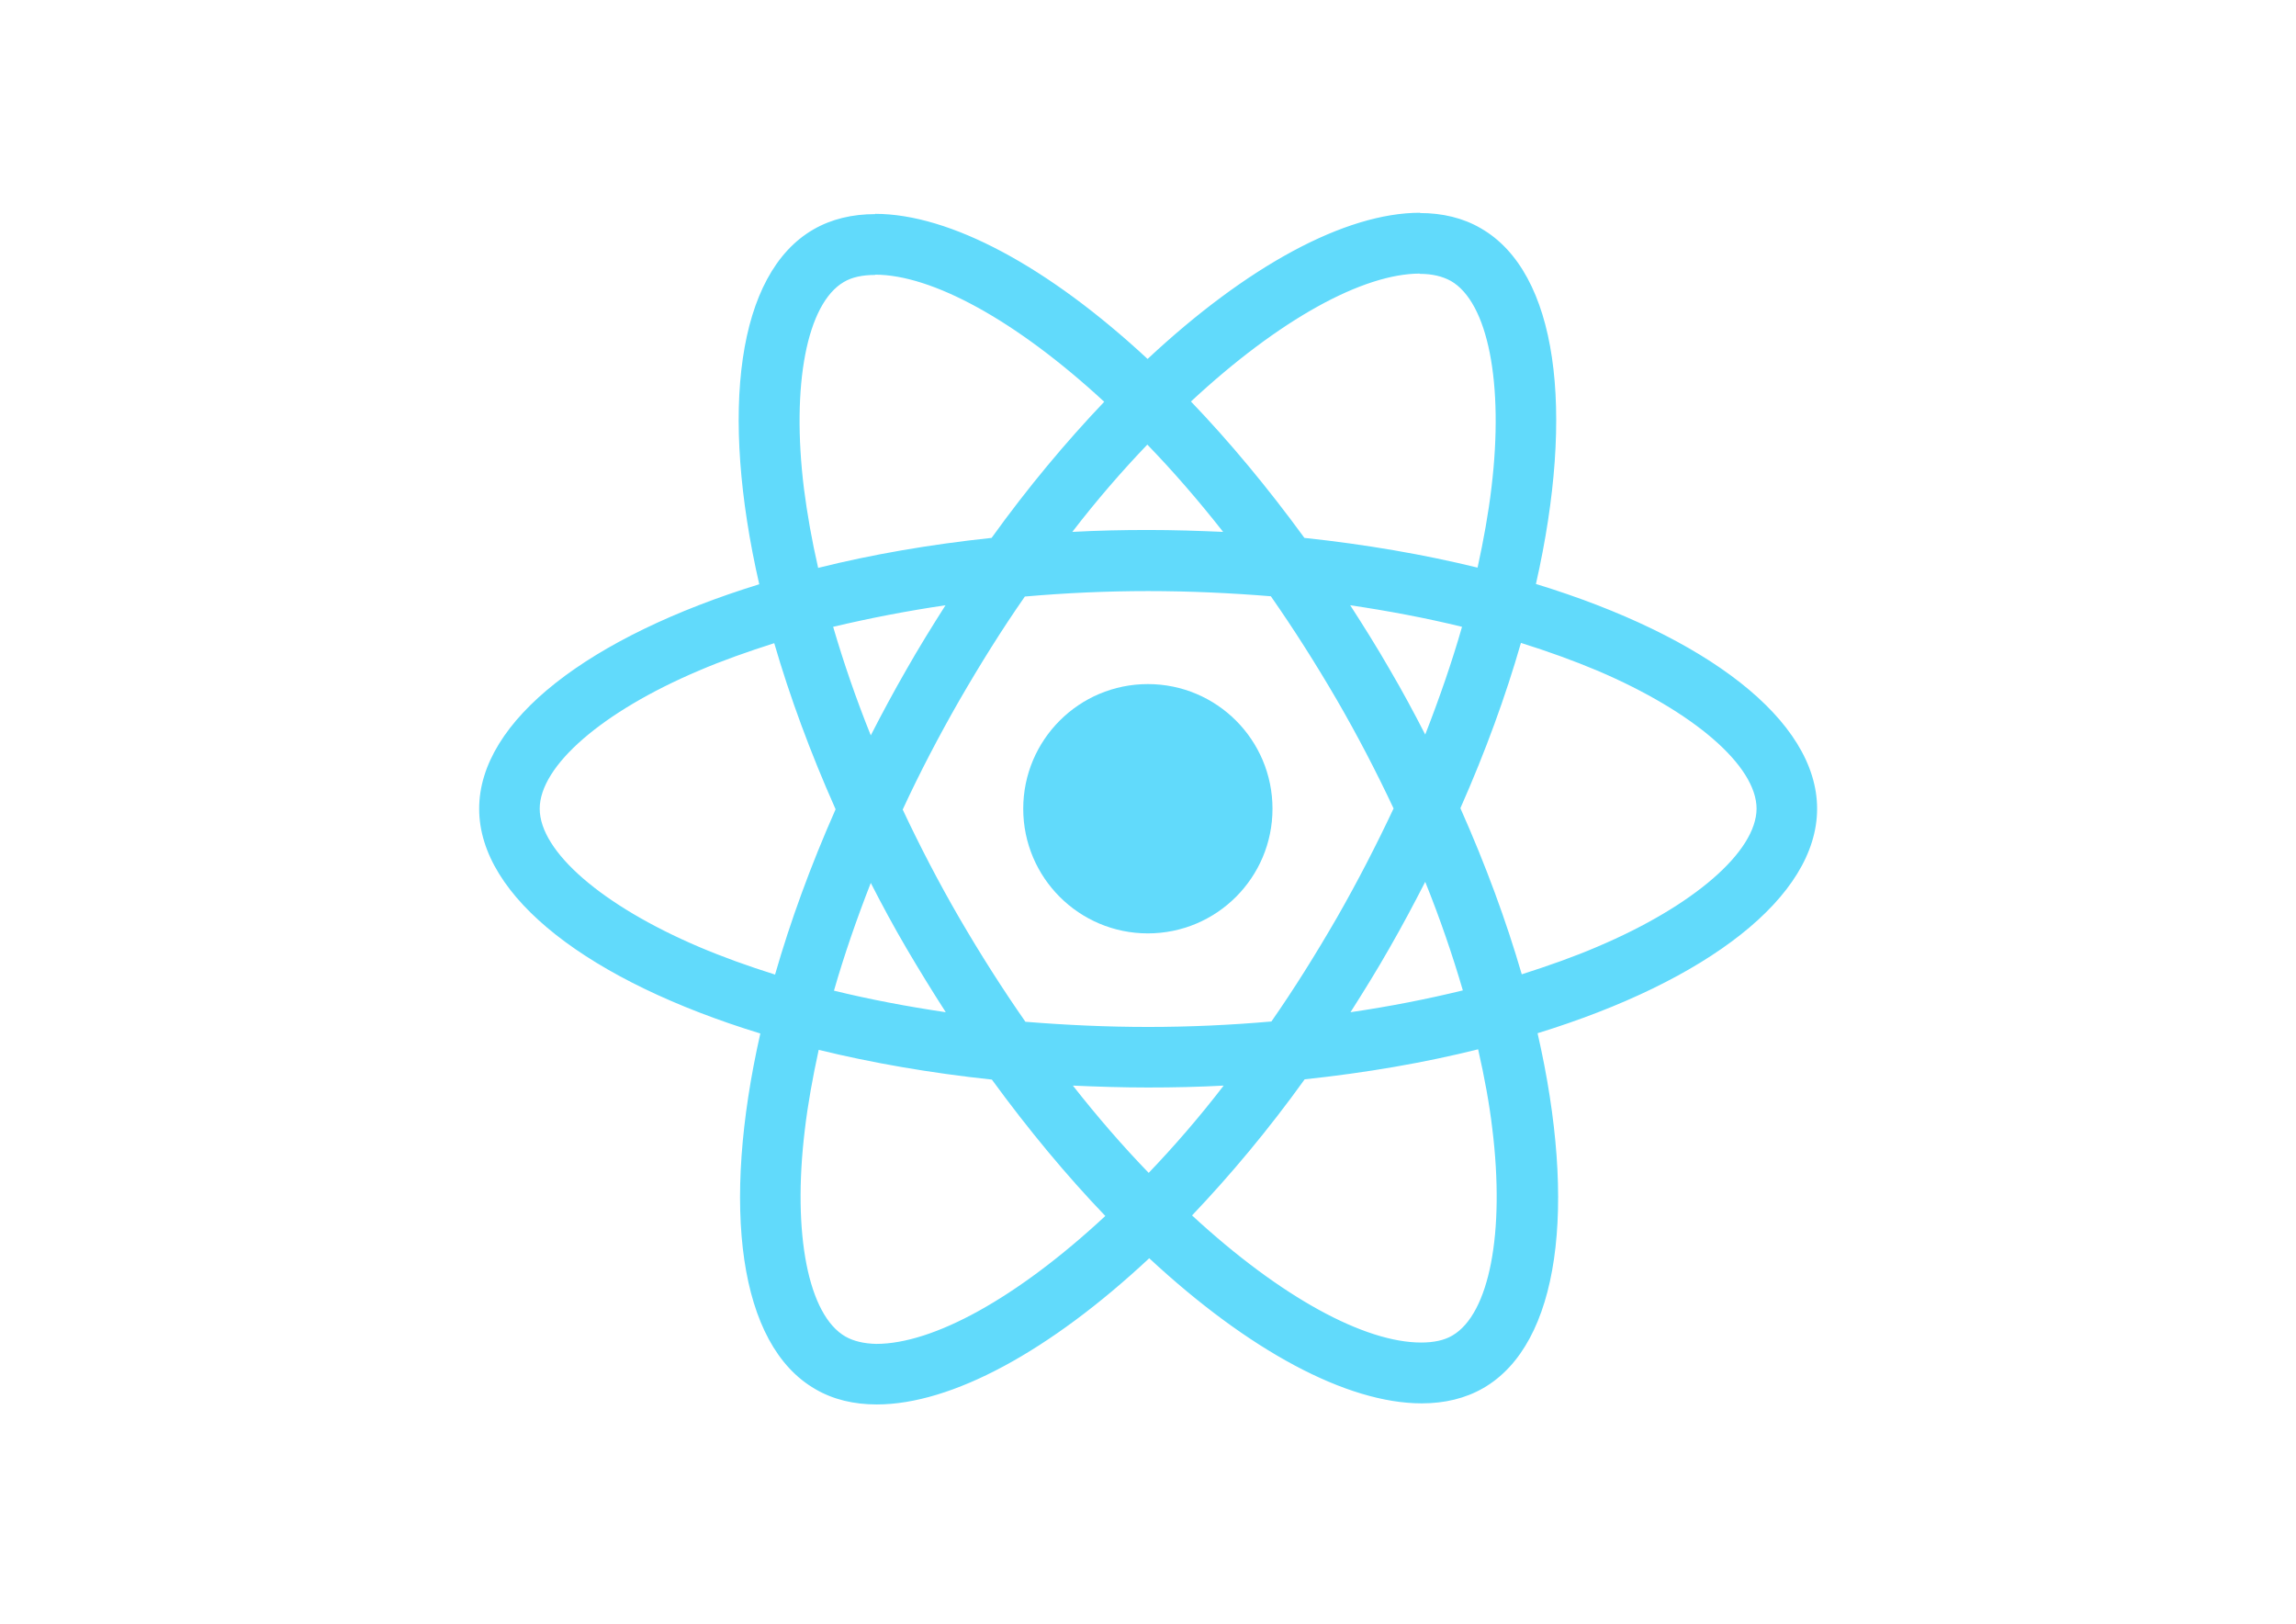
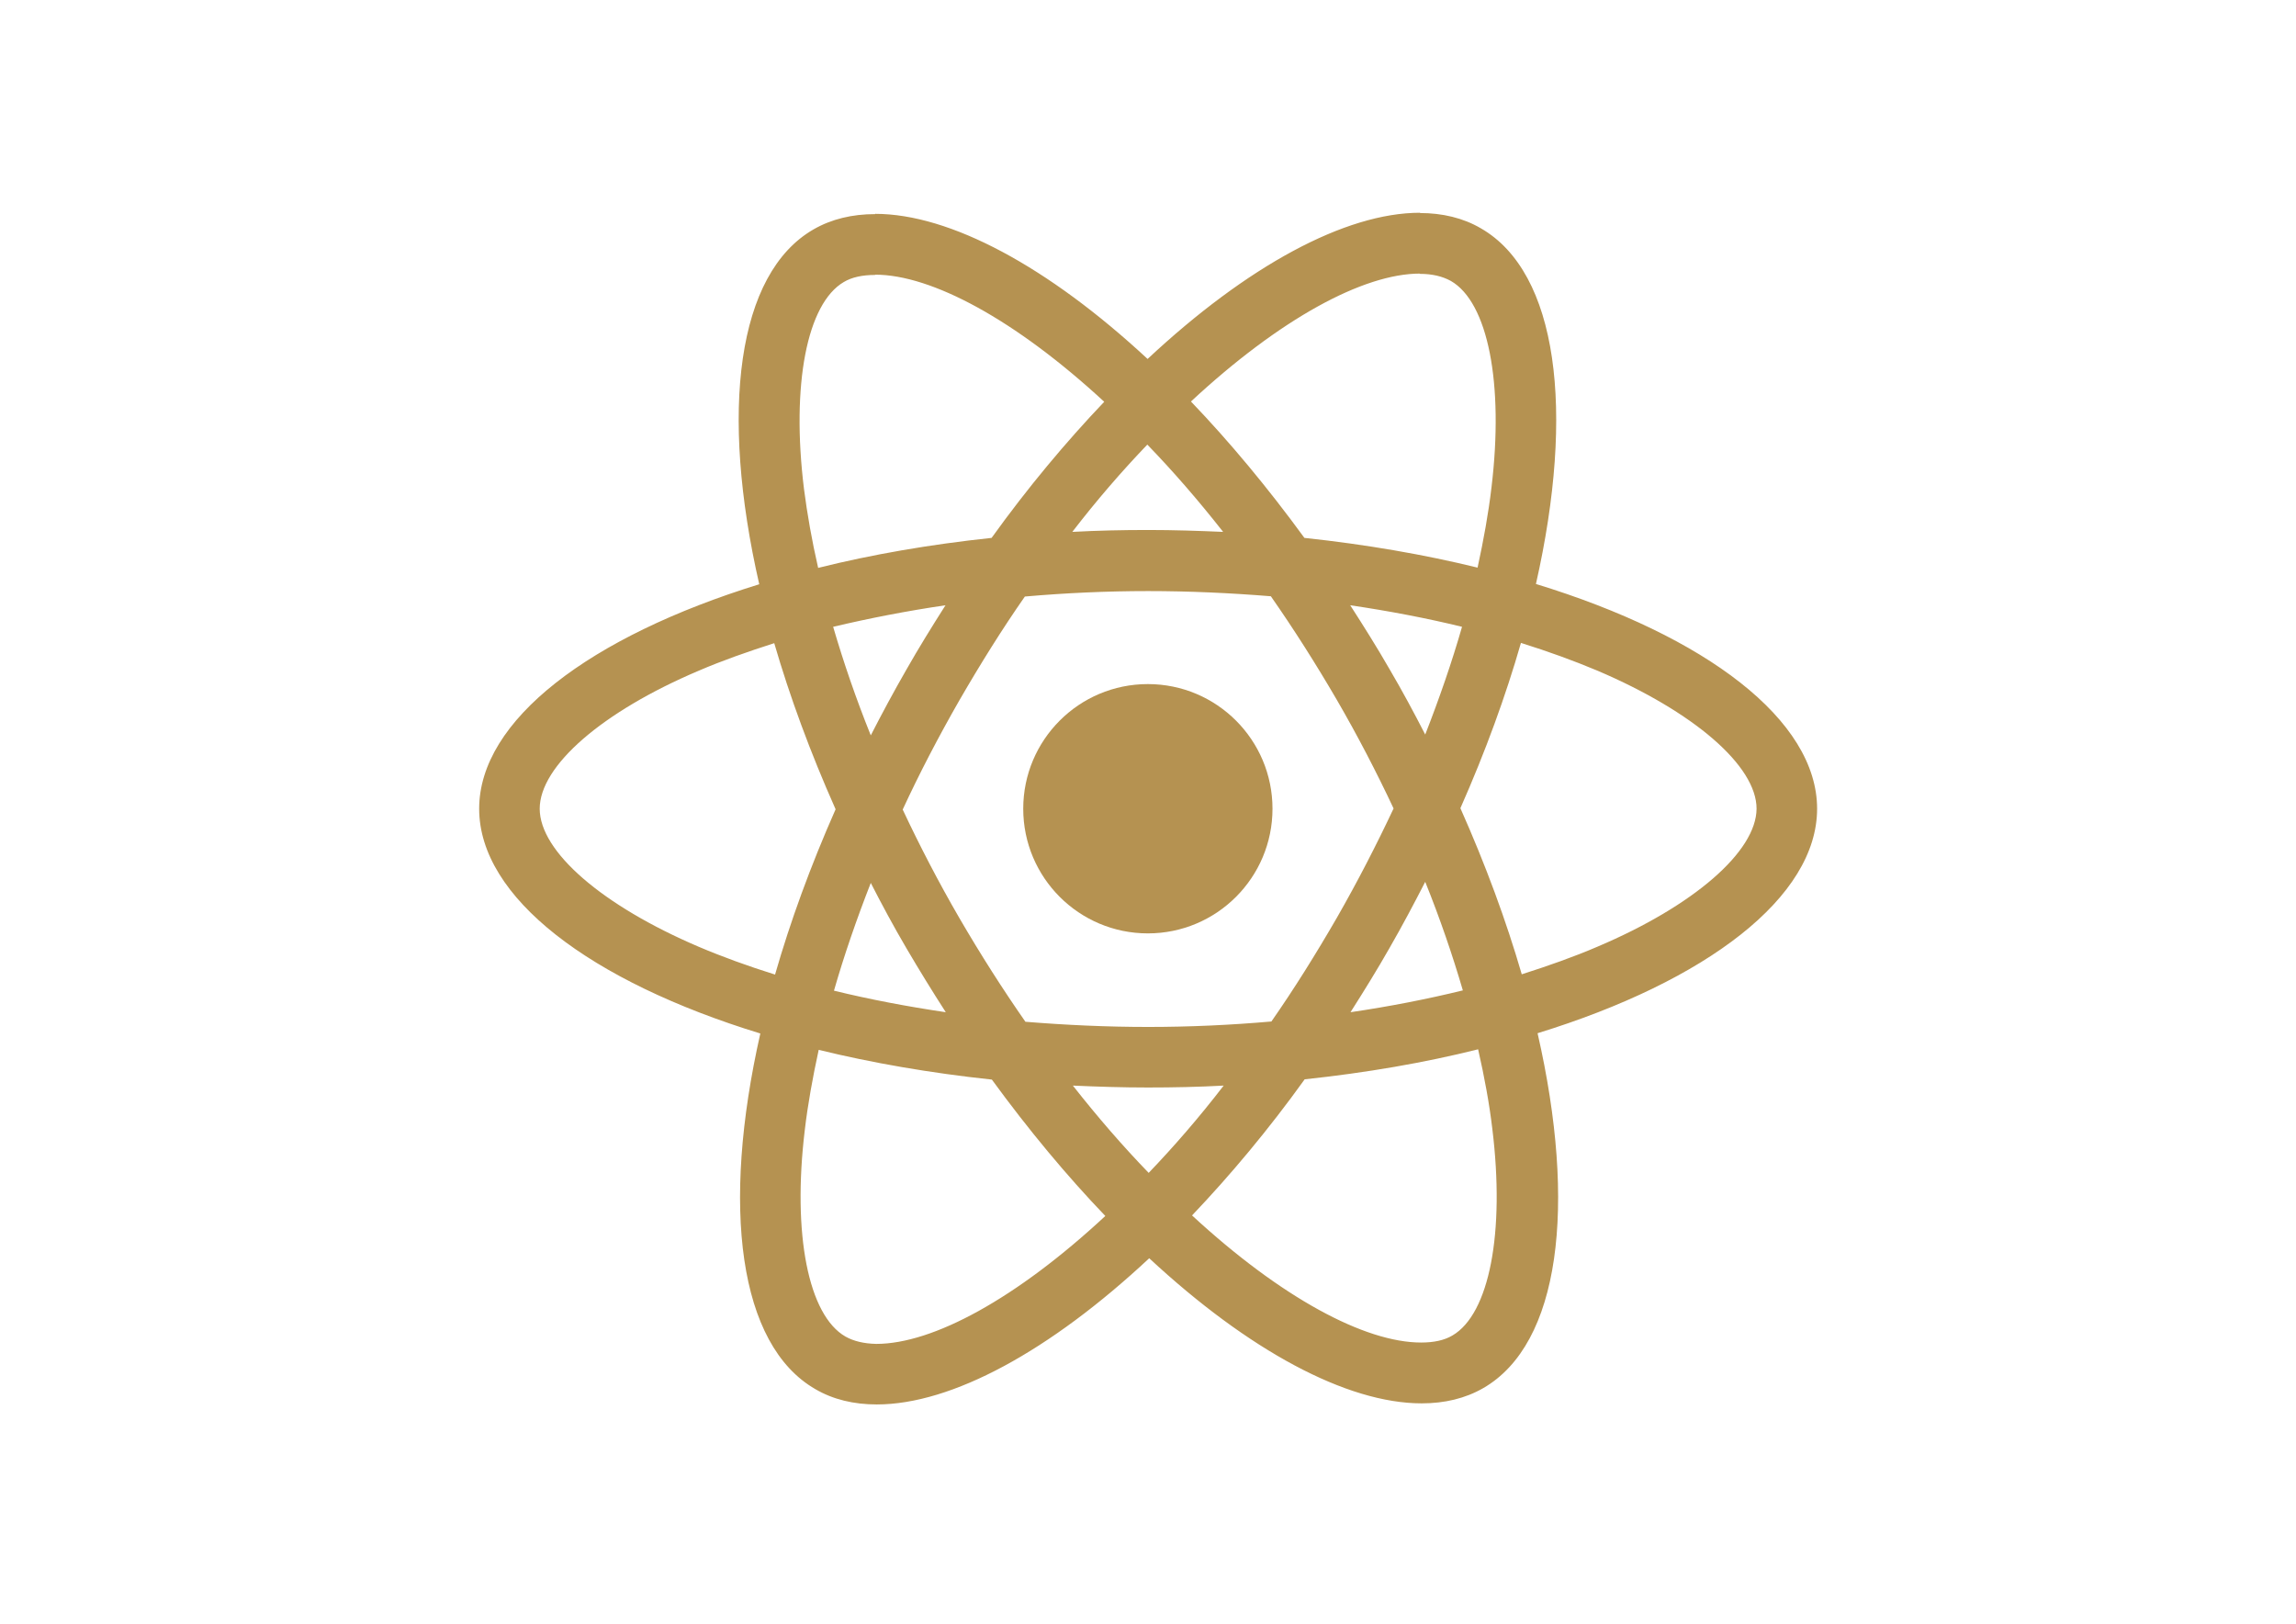
<svg xmlns="http://www.w3.org/2000/svg" viewBox="0 0 841.9 595.3">
-   <g fill="#61DAFB">
+   <g fill="#b59251">
    <path d="M666.3 296.5c0-32.5-40.7-63.3-103.1-82.4 14.4-63.6 8-114.2-20.2-130.4-6.5-3.8-14.1-5.6-22.4-5.6v22.3c4.6 0 8.3.9 11.4 2.6 13.6 7.8 19.5 37.5 14.9 75.7-1.1 9.4-2.9 19.3-5.1 29.4-19.6-4.8-41-8.5-63.5-10.9-13.5-18.5-27.5-35.3-41.6-50 32.6-30.3 63.2-46.9 84-46.9V78c-27.5 0-63.5 19.6-99.9 53.6-36.4-33.8-72.4-53.2-99.9-53.2v22.3c20.7 0 51.4 16.5 84 46.6-14 14.7-28 31.4-41.3 49.9-22.6 2.4-44 6.1-63.6 11-2.3-10-4-19.7-5.2-29-4.7-38.2 1.1-67.9 14.6-75.8 3-1.8 6.9-2.6 11.5-2.6V78.5c-8.4 0-16 1.8-22.6 5.6-28.1 16.2-34.4 66.7-19.9 130.1-62.2 19.2-102.7 49.9-102.7 82.3 0 32.5 40.7 63.3 103.1 82.4-14.4 63.6-8 114.2 20.2 130.4 6.5 3.8 14.1 5.6 22.5 5.6 27.5 0 63.5-19.6 99.9-53.6 36.4 33.8 72.4 53.2 99.9 53.2 8.4 0 16-1.8 22.6-5.6 28.1-16.2 34.4-66.7 19.9-130.1 62-19.1 102.5-49.9 102.5-82.3zm-130.2-66.7c-3.7 12.9-8.3 26.2-13.5 39.5-4.1-8-8.4-16-13.1-24-4.6-8-9.5-15.8-14.4-23.4 14.2 2.1 27.9 4.7 41 7.9zm-45.8 106.5c-7.8 13.5-15.8 26.3-24.1 38.2-14.9 1.3-30 2-45.2 2-15.1 0-30.2-.7-45-1.9-8.3-11.9-16.4-24.6-24.2-38-7.6-13.1-14.5-26.4-20.8-39.8 6.2-13.4 13.2-26.8 20.7-39.9 7.8-13.5 15.8-26.3 24.1-38.2 14.9-1.3 30-2 45.2-2 15.1 0 30.2.7 45 1.9 8.3 11.9 16.4 24.6 24.2 38 7.6 13.1 14.5 26.4 20.8 39.8-6.3 13.4-13.2 26.8-20.7 39.9zm32.3-13c5.4 13.4 10 26.8 13.8 39.8-13.1 3.2-26.9 5.9-41.2 8 4.9-7.7 9.8-15.6 14.4-23.7 4.6-8 8.9-16.1 13-24.1zM421.2 430c-9.3-9.6-18.6-20.3-27.8-32 9 .4 18.2.7 27.5.7 9.4 0 18.7-.2 27.8-.7-9 11.7-18.3 22.4-27.5 32zm-74.4-58.9c-14.2-2.1-27.9-4.7-41-7.9 3.7-12.9 8.3-26.2 13.5-39.5 4.1 8 8.4 16 13.1 24 4.7 8 9.5 15.8 14.4 23.4zM420.7 163c9.3 9.6 18.6 20.3 27.8 32-9-.4-18.2-.7-27.5-.7-9.4 0-18.7.2-27.8.7 9-11.7 18.3-22.4 27.5-32zm-74 58.9c-4.9 7.7-9.8 15.6-14.4 23.7-4.6 8-8.9 16-13 24-5.4-13.4-10-26.8-13.8-39.8 13.1-3.1 26.9-5.8 41.2-7.9zm-90.5 125.2c-35.4-15.1-58.3-34.9-58.3-50.6 0-15.7 22.9-35.6 58.3-50.6 8.6-3.7 18-7 27.7-10.1 5.7 19.6 13.2 40 22.5 60.9-9.2 20.8-16.6 41.1-22.2 60.6-9.9-3.1-19.3-6.5-28-10.2zM310 490c-13.6-7.8-19.5-37.5-14.9-75.7 1.1-9.4 2.9-19.3 5.1-29.4 19.6 4.8 41 8.5 63.5 10.9 13.5 18.5 27.5 35.3 41.6 50-32.6 30.3-63.2 46.9-84 46.9-4.5-.1-8.3-1-11.3-2.7zm237.2-76.2c4.7 38.2-1.1 67.9-14.6 75.8-3 1.8-6.9 2.6-11.5 2.6-20.7 0-51.4-16.5-84-46.6 14-14.7 28-31.4 41.3-49.9 22.6-2.4 44-6.1 63.6-11 2.3 10.1 4.1 19.8 5.2 29.1zm38.5-66.7c-8.6 3.7-18 7-27.7 10.1-5.7-19.6-13.2-40-22.5-60.9 9.2-20.8 16.6-41.1 22.2-60.6 9.9 3.1 19.3 6.5 28.1 10.2 35.4 15.1 58.3 34.9 58.3 50.6-.1 15.7-23 35.6-58.4 50.6zM320.8 78.4z" />
    <circle cx="420.9" cy="296.5" r="45.7" />
    <path d="M520.5 78.1z" />
  </g>
</svg>
